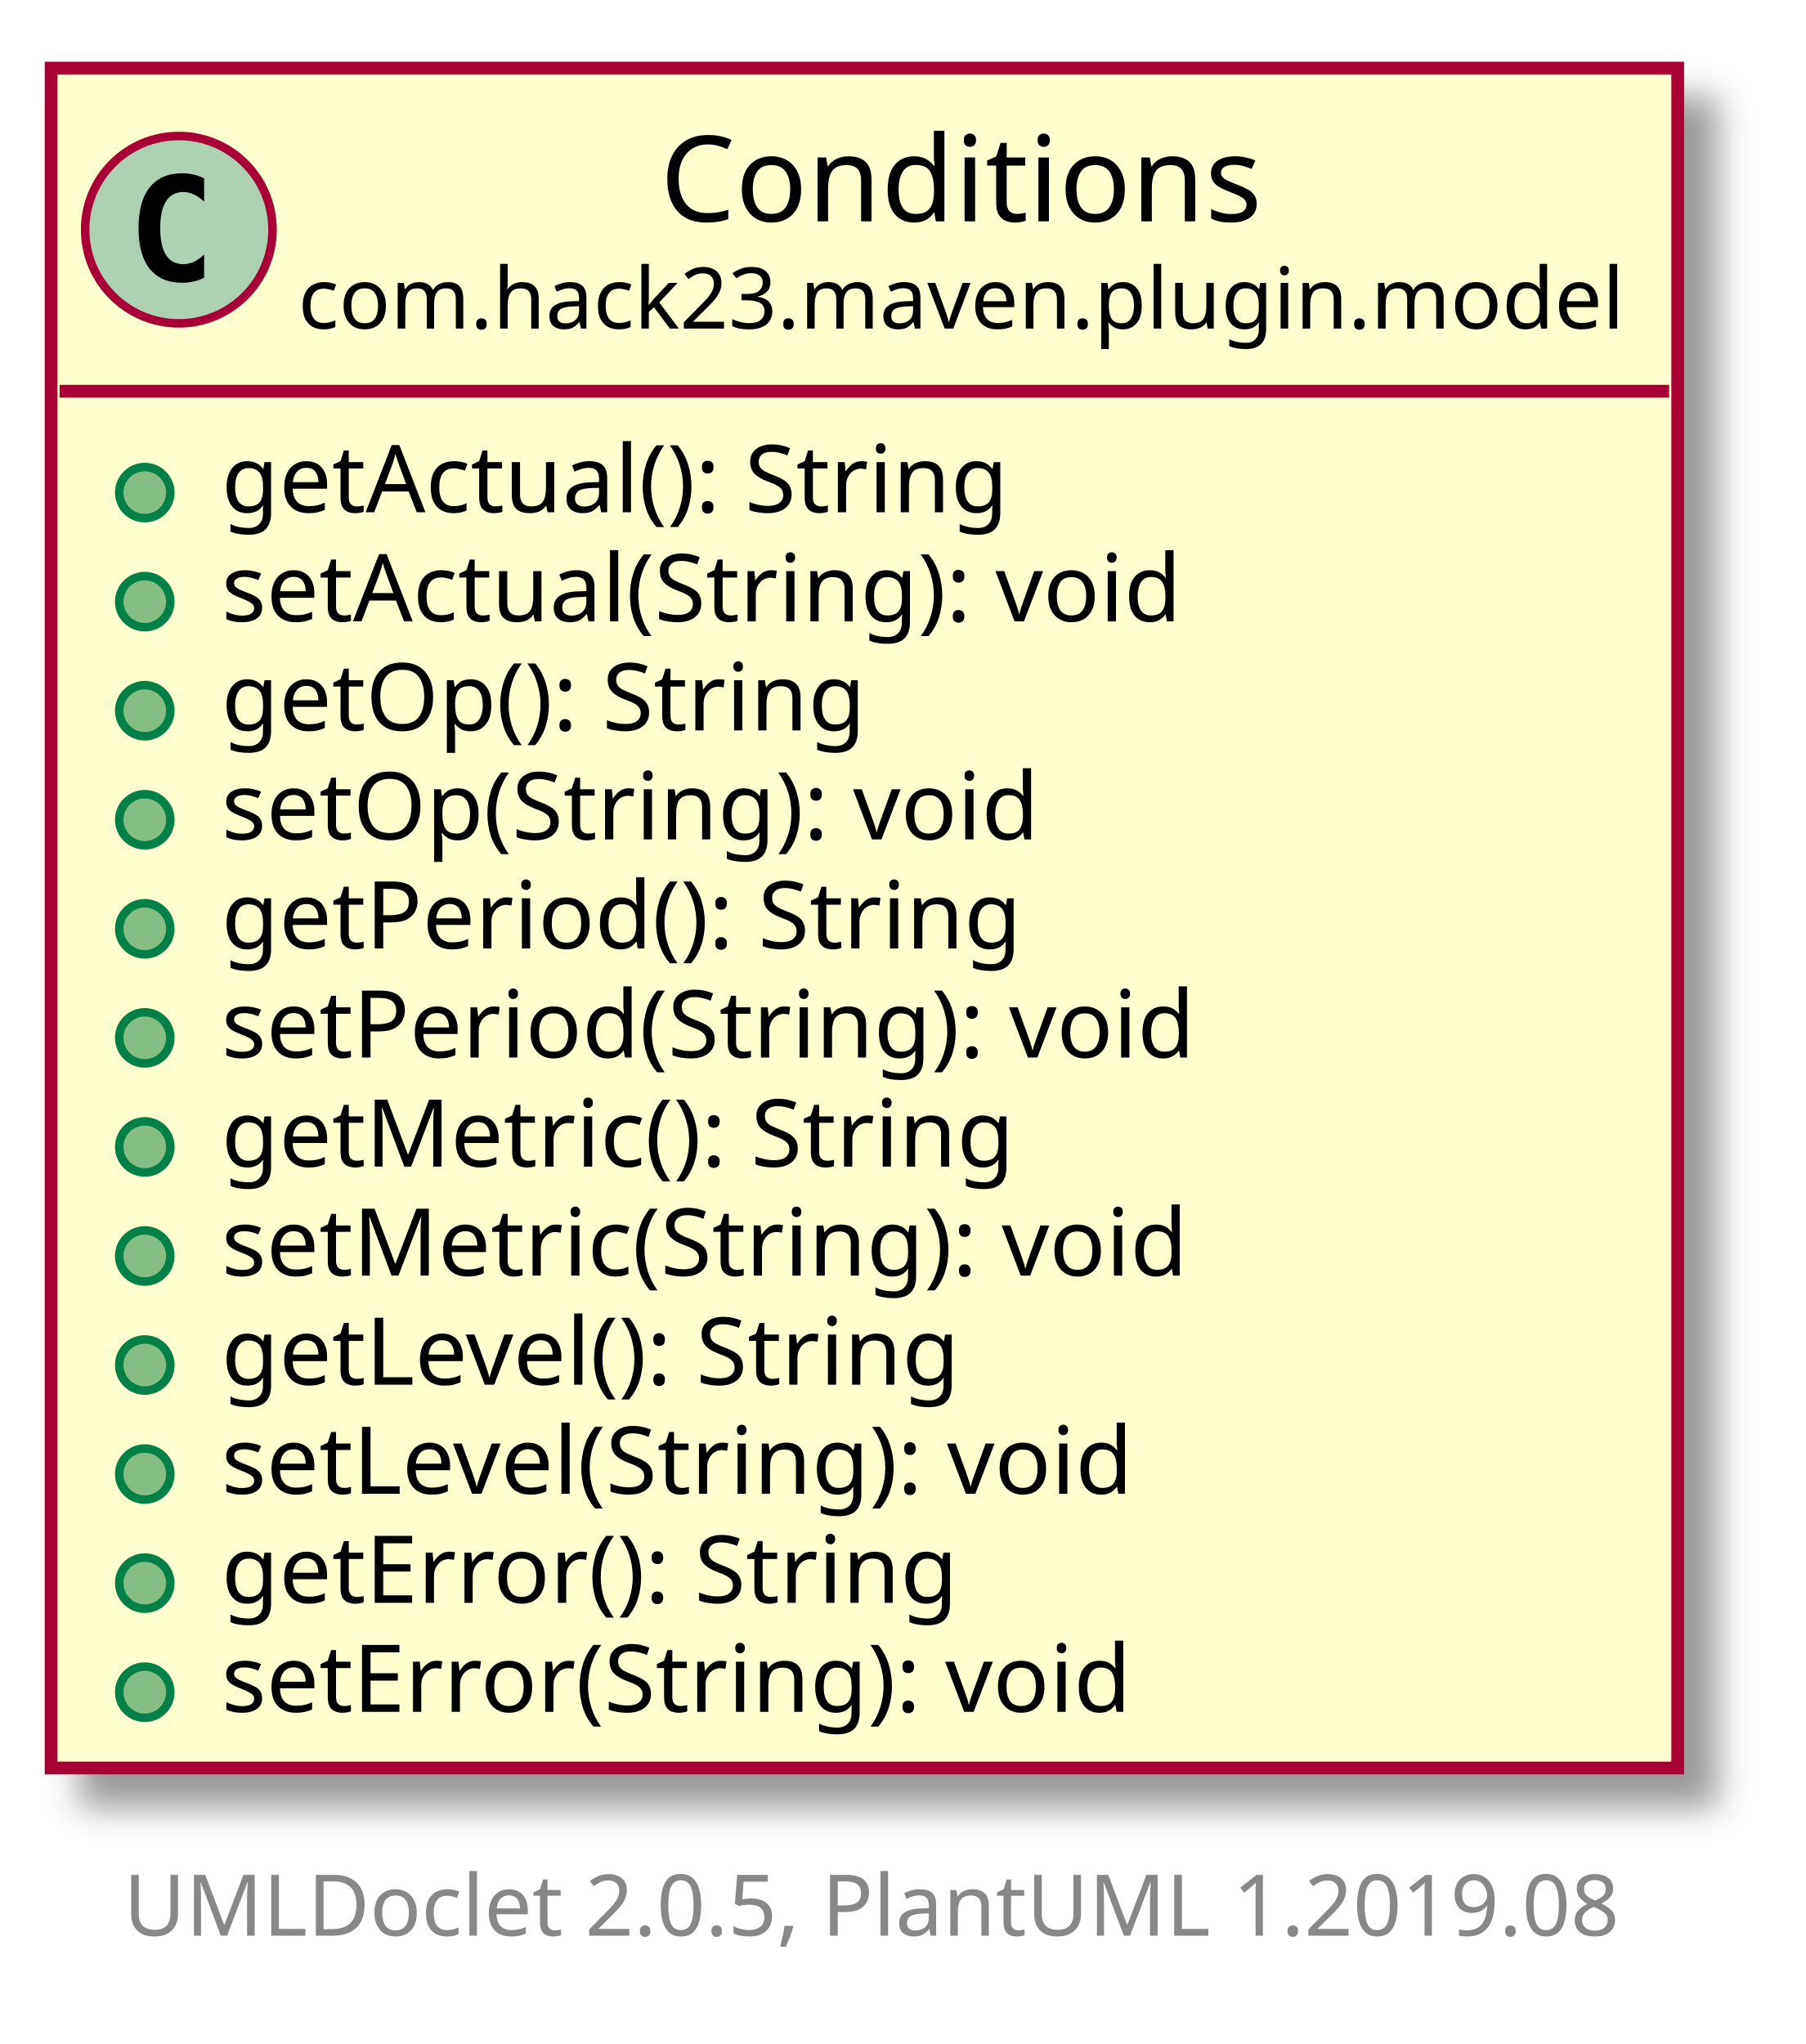
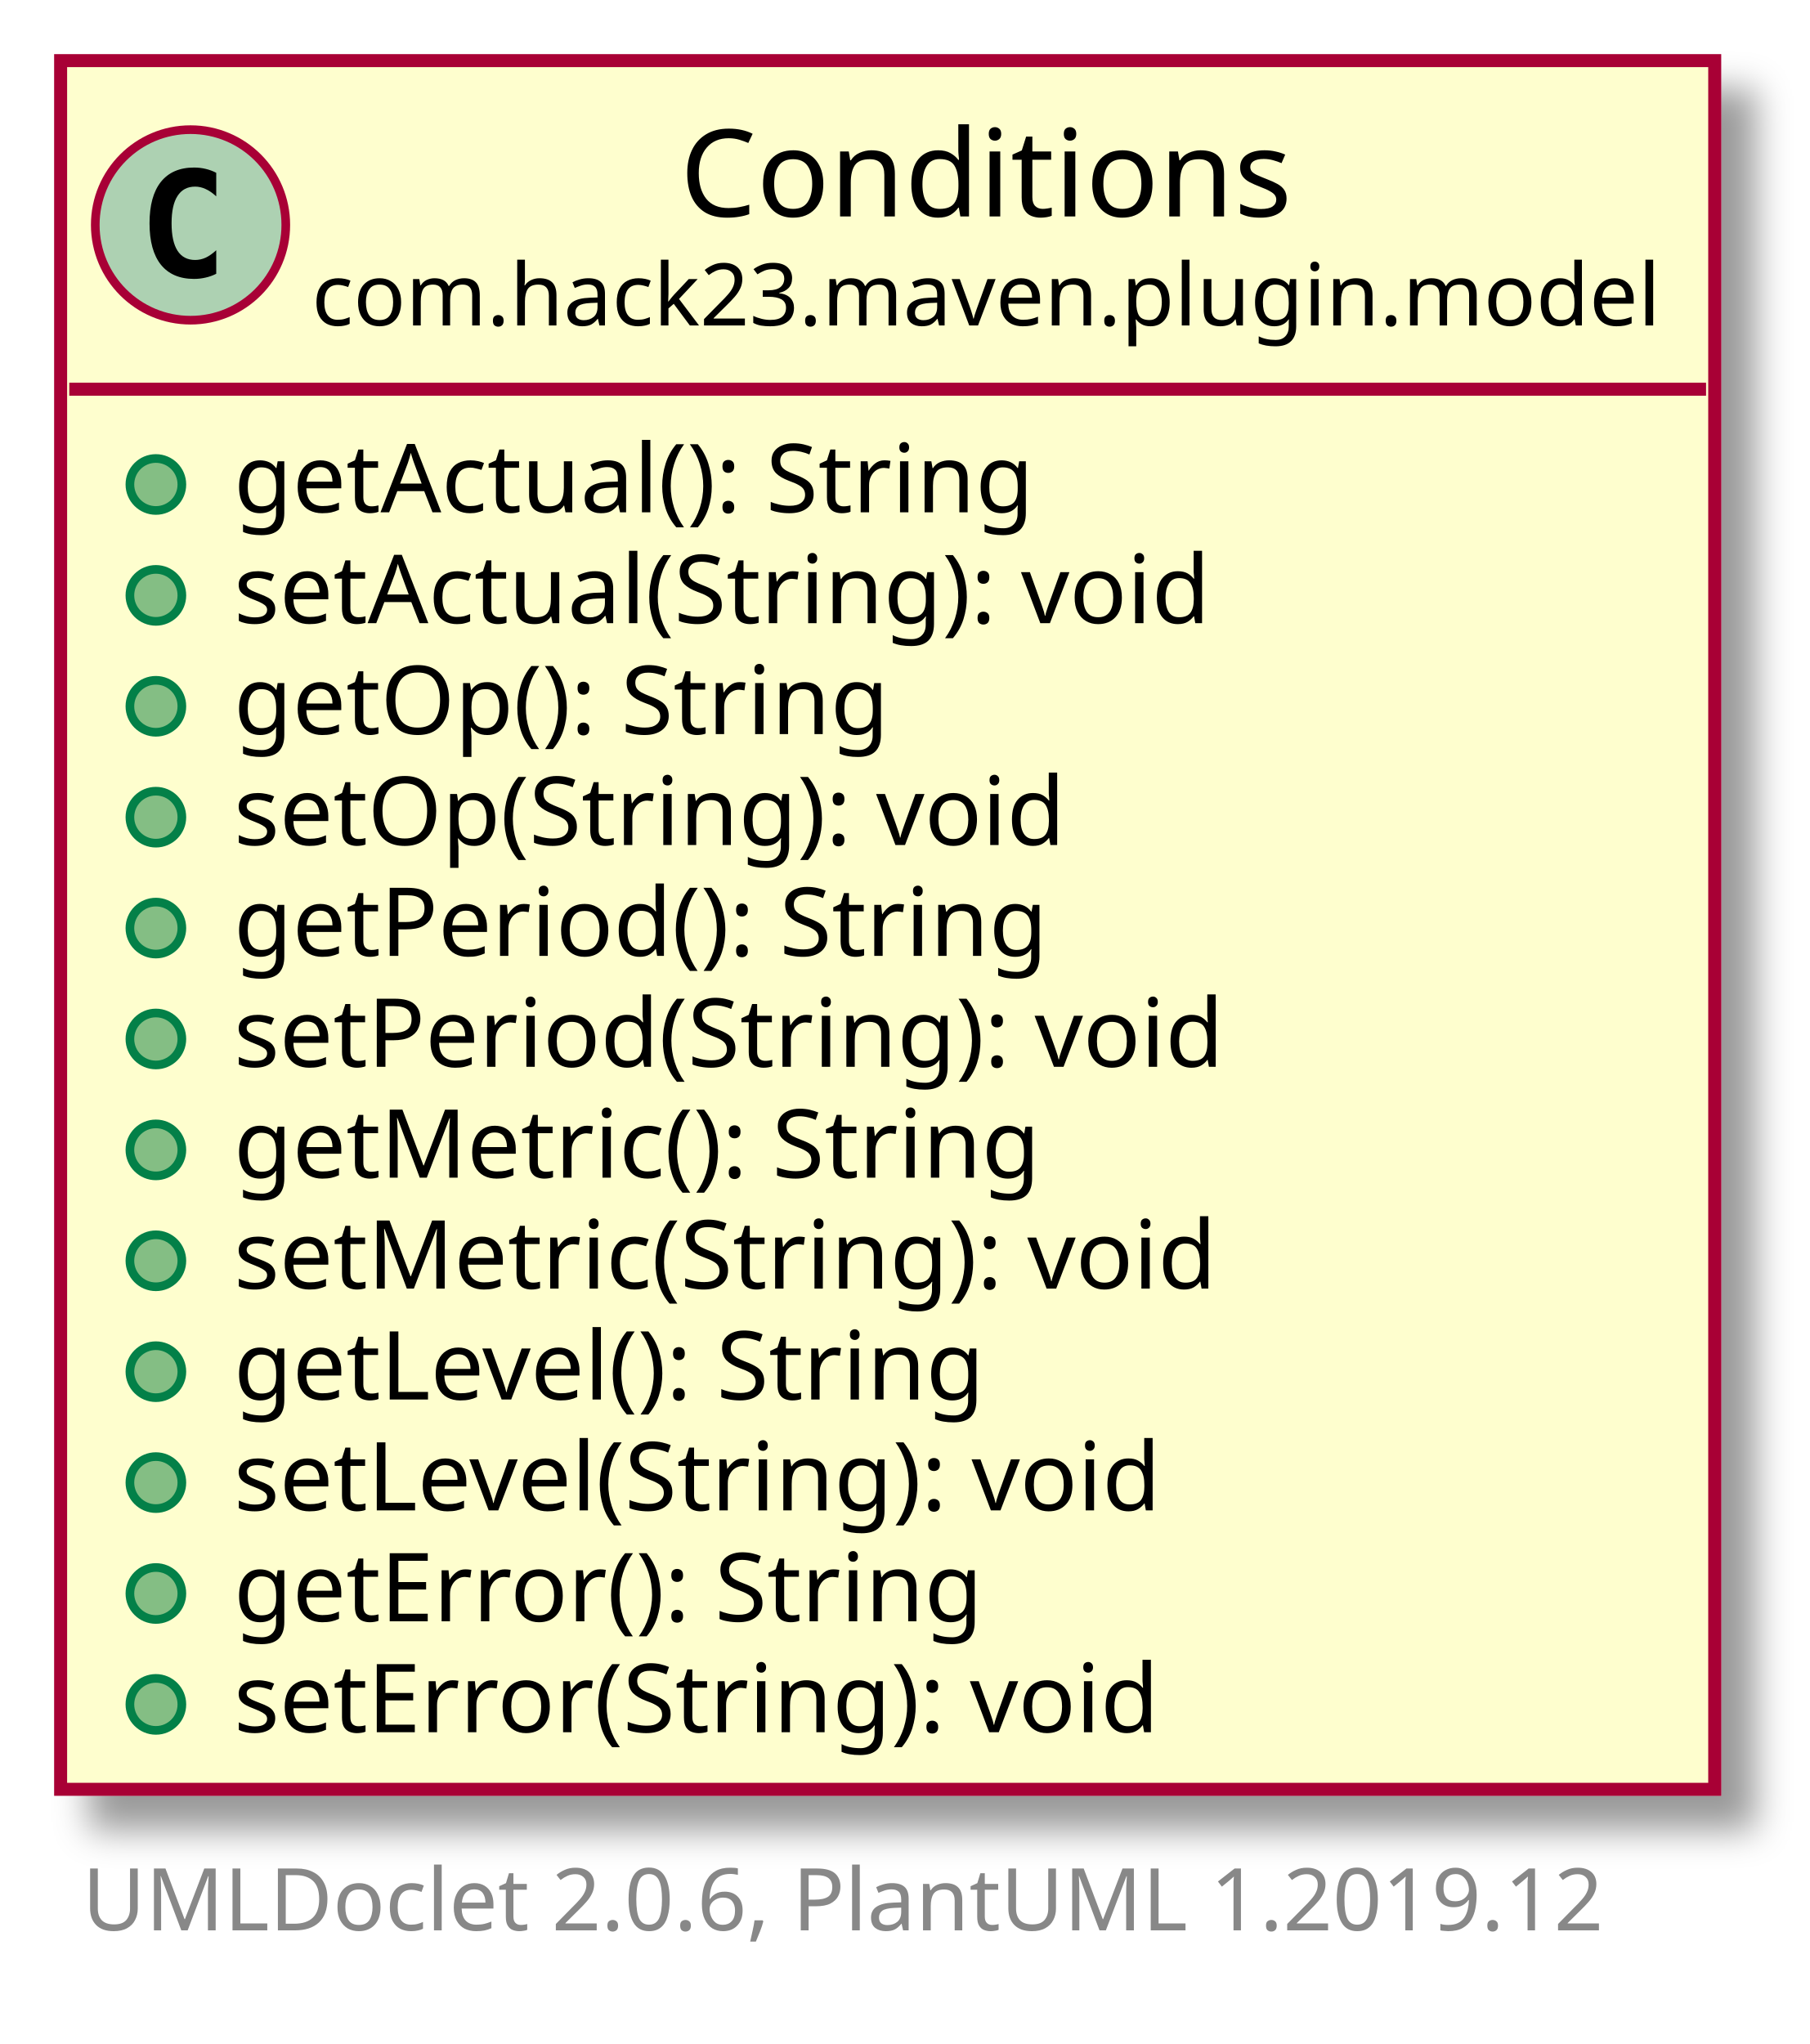
- <svg xmlns="http://www.w3.org/2000/svg" xmlns:xlink="http://www.w3.org/1999/xlink" contentScriptType="application/ecmascript" contentStyleType="text/css" height="240px" preserveAspectRatio="none" style="width:212px;height:240px;" version="1.1" viewBox="0 0 212 240" width="212px" zoomAndPan="magnify">
+ <svg xmlns="http://www.w3.org/2000/svg" xmlns:xlink="http://www.w3.org/1999/xlink" contentScriptType="application/ecmascript" contentStyleType="text/css" height="236px" preserveAspectRatio="none" style="width:209px;height:236px;" version="1.1" viewBox="0 0 209 236" width="209px" zoomAndPan="magnify">
  <defs>
-     <filter height="300%" id="fkel8nz7of4n4" width="300%" x="-1" y="-1">
+     <filter height="300%" id="f1euhu1u36bbx6" width="300%" x="-1" y="-1">
      <feGaussianBlur result="blurOut" stdDeviation="2.0" />
      <feColorMatrix in="blurOut" result="blurOut2" type="matrix" values="0 0 0 0 0 0 0 0 0 0 0 0 0 0 0 0 0 0 .4 0" />
      <feOffset dx="4.0" dy="4.0" in="blurOut2" result="blurOut3" />
      <feBlend in="SourceGraphic" in2="blurOut3" mode="normal" />
    </filter>
  </defs>
  <g>
-     <a href="Conditions.html" target="_top" xlink:actuate="onRequest" xlink:show="new" xlink:title="Conditions.html" xlink:type="simple">
-       <rect fill="#FEFECE" filter="url(#fkel8nz7of4n4)" height="199.594" id="com.hack23.maven.plugin.model.Conditions" style="stroke: #A80036; stroke-width: 1.5;" width="191" x="6" y="8" />
-       <ellipse cx="21" cy="26.969" fill="#ADD1B2" rx="11" ry="11" style="stroke: #A80036; stroke-width: 1.0;" />
-       <path d="M23.969,32.609 Q23.391,32.906 22.75,33.047 Q22.109,33.203 21.406,33.203 Q18.906,33.203 17.578,31.562 Q16.266,29.906 16.266,26.781 Q16.266,23.656 17.578,22 Q18.906,20.344 21.406,20.344 Q22.109,20.344 22.75,20.5 Q23.406,20.656 23.969,20.953 L23.969,23.672 Q23.344,23.094 22.75,22.828 Q22.156,22.547 21.531,22.547 Q20.188,22.547 19.5,23.625 Q18.812,24.688 18.812,26.781 Q18.812,28.875 19.5,29.953 Q20.188,31.016 21.531,31.016 Q22.156,31.016 22.75,30.75 Q23.344,30.469 23.969,29.891 L23.969,32.609 Z " />
-       <text fill="#000000" font-family="sans-serif" font-size="14" lengthAdjust="spacingAndGlyphs" textLength="74" x="77.5" y="25.995">Conditions</text>
-       <text fill="#000000" font-family="sans-serif" font-size="10" lengthAdjust="spacingAndGlyphs" textLength="159" x="35" y="38.579">com.hack23.maven.plugin.model</text>
-       <line style="stroke: #A80036; stroke-width: 1.5;" x1="7" x2="196" y1="45.938" y2="45.938" />
-       <ellipse cx="17" cy="57.84" fill="#84BE84" rx="3" ry="3" style="stroke: #038048; stroke-width: 1.0;" />
-       <text fill="#000000" font-family="sans-serif" font-size="11" lengthAdjust="spacingAndGlyphs" textLength="102" x="26" y="60.148">getActual(): String</text>
-       <ellipse cx="17" cy="70.644" fill="#84BE84" rx="3" ry="3" style="stroke: #038048; stroke-width: 1.0;" />
-       <text fill="#000000" font-family="sans-serif" font-size="11" lengthAdjust="spacingAndGlyphs" textLength="125" x="26" y="72.953">setActual(String): void</text>
-       <ellipse cx="17" cy="83.449" fill="#84BE84" rx="3" ry="3" style="stroke: #038048; stroke-width: 1.0;" />
-       <text fill="#000000" font-family="sans-serif" font-size="11" lengthAdjust="spacingAndGlyphs" textLength="84" x="26" y="85.757">getOp(): String</text>
-       <ellipse cx="17" cy="96.254" fill="#84BE84" rx="3" ry="3" style="stroke: #038048; stroke-width: 1.0;" />
-       <text fill="#000000" font-family="sans-serif" font-size="11" lengthAdjust="spacingAndGlyphs" textLength="107" x="26" y="98.562">setOp(String): void</text>
-       <ellipse cx="17" cy="109.059" fill="#84BE84" rx="3" ry="3" style="stroke: #038048; stroke-width: 1.0;" />
-       <text fill="#000000" font-family="sans-serif" font-size="11" lengthAdjust="spacingAndGlyphs" textLength="104" x="26" y="111.367">getPeriod(): String</text>
-       <ellipse cx="17" cy="121.863" fill="#84BE84" rx="3" ry="3" style="stroke: #038048; stroke-width: 1.0;" />
-       <text fill="#000000" font-family="sans-serif" font-size="11" lengthAdjust="spacingAndGlyphs" textLength="127" x="26" y="124.171">setPeriod(String): void</text>
-       <ellipse cx="17" cy="134.668" fill="#84BE84" rx="3" ry="3" style="stroke: #038048; stroke-width: 1.0;" />
-       <text fill="#000000" font-family="sans-serif" font-size="11" lengthAdjust="spacingAndGlyphs" textLength="102" x="26" y="136.976">getMetric(): String</text>
-       <ellipse cx="17" cy="147.473" fill="#84BE84" rx="3" ry="3" style="stroke: #038048; stroke-width: 1.0;" />
-       <text fill="#000000" font-family="sans-serif" font-size="11" lengthAdjust="spacingAndGlyphs" textLength="125" x="26" y="149.781">setMetric(String): void</text>
-       <ellipse cx="17" cy="160.277" fill="#84BE84" rx="3" ry="3" style="stroke: #038048; stroke-width: 1.0;" />
-       <text fill="#000000" font-family="sans-serif" font-size="11" lengthAdjust="spacingAndGlyphs" textLength="97" x="26" y="162.585">getLevel(): String</text>
-       <ellipse cx="17" cy="173.082" fill="#84BE84" rx="3" ry="3" style="stroke: #038048; stroke-width: 1.0;" />
-       <text fill="#000000" font-family="sans-serif" font-size="11" lengthAdjust="spacingAndGlyphs" textLength="120" x="26" y="175.39">setLevel(String): void</text>
-       <ellipse cx="17" cy="185.887" fill="#84BE84" rx="3" ry="3" style="stroke: #038048; stroke-width: 1.0;" />
-       <text fill="#000000" font-family="sans-serif" font-size="11" lengthAdjust="spacingAndGlyphs" textLength="97" x="26" y="188.195">getError(): String</text>
-       <ellipse cx="17" cy="198.691" fill="#84BE84" rx="3" ry="3" style="stroke: #038048; stroke-width: 1.0;" />
-       <text fill="#000000" font-family="sans-serif" font-size="11" lengthAdjust="spacingAndGlyphs" textLength="120" x="26" y="201">setError(String): void</text>
+     <a href="Conditions.html" target="_top" title="Conditions.html" xlink:actuate="onRequest" xlink:href="Conditions.html" xlink:show="new" xlink:title="Conditions.html" xlink:type="simple">
+       <rect fill="#FEFECE" filter="url(#f1euhu1u36bbx6)" height="199.594" id="com.hack23.maven.plugin.model.Conditions" style="stroke: #A80036; stroke-width: 1.5;" width="191" x="7" y="7" />
+       <ellipse cx="22" cy="25.969" fill="#ADD1B2" rx="11" ry="11" style="stroke: #A80036; stroke-width: 1.0;" />
+       <path d="M24.969,31.609 Q24.391,31.906 23.75,32.047 Q23.109,32.203 22.406,32.203 Q19.906,32.203 18.578,30.562 Q17.266,28.906 17.266,25.781 Q17.266,22.656 18.578,21 Q19.906,19.344 22.406,19.344 Q23.109,19.344 23.75,19.5 Q24.406,19.656 24.969,19.953 L24.969,22.672 Q24.344,22.094 23.75,21.828 Q23.156,21.547 22.531,21.547 Q21.188,21.547 20.5,22.625 Q19.812,23.688 19.812,25.781 Q19.812,27.875 20.5,28.953 Q21.188,30.016 22.531,30.016 Q23.156,30.016 23.75,29.75 Q24.344,29.469 24.969,28.891 L24.969,31.609 Z " />
+       <text fill="#000000" font-family="sans-serif" font-size="14" lengthAdjust="spacingAndGlyphs" textLength="74" x="78.5" y="24.995">Conditions</text>
+       <text fill="#000000" font-family="sans-serif" font-size="10" lengthAdjust="spacingAndGlyphs" textLength="159" x="36" y="37.579">com.hack23.maven.plugin.model</text>
+       <line style="stroke: #A80036; stroke-width: 1.5;" x1="8" x2="197" y1="44.938" y2="44.938" />
+       <ellipse cx="18" cy="55.938" fill="#84BE84" rx="3" ry="3" style="stroke: #038048; stroke-width: 1.0;" />
+       <text fill="#000000" font-family="sans-serif" font-size="11" lengthAdjust="spacingAndGlyphs" textLength="102" x="27" y="59.148">getActual(): String</text>
+       <ellipse cx="18" cy="68.742" fill="#84BE84" rx="3" ry="3" style="stroke: #038048; stroke-width: 1.0;" />
+       <text fill="#000000" font-family="sans-serif" font-size="11" lengthAdjust="spacingAndGlyphs" textLength="125" x="27" y="71.953">setActual(String): void</text>
+       <ellipse cx="18" cy="81.547" fill="#84BE84" rx="3" ry="3" style="stroke: #038048; stroke-width: 1.0;" />
+       <text fill="#000000" font-family="sans-serif" font-size="11" lengthAdjust="spacingAndGlyphs" textLength="84" x="27" y="84.757">getOp(): String</text>
+       <ellipse cx="18" cy="94.352" fill="#84BE84" rx="3" ry="3" style="stroke: #038048; stroke-width: 1.0;" />
+       <text fill="#000000" font-family="sans-serif" font-size="11" lengthAdjust="spacingAndGlyphs" textLength="107" x="27" y="97.562">setOp(String): void</text>
+       <ellipse cx="18" cy="107.156" fill="#84BE84" rx="3" ry="3" style="stroke: #038048; stroke-width: 1.0;" />
+       <text fill="#000000" font-family="sans-serif" font-size="11" lengthAdjust="spacingAndGlyphs" textLength="104" x="27" y="110.367">getPeriod(): String</text>
+       <ellipse cx="18" cy="119.961" fill="#84BE84" rx="3" ry="3" style="stroke: #038048; stroke-width: 1.0;" />
+       <text fill="#000000" font-family="sans-serif" font-size="11" lengthAdjust="spacingAndGlyphs" textLength="127" x="27" y="123.171">setPeriod(String): void</text>
+       <ellipse cx="18" cy="132.766" fill="#84BE84" rx="3" ry="3" style="stroke: #038048; stroke-width: 1.0;" />
+       <text fill="#000000" font-family="sans-serif" font-size="11" lengthAdjust="spacingAndGlyphs" textLength="102" x="27" y="135.976">getMetric(): String</text>
+       <ellipse cx="18" cy="145.57" fill="#84BE84" rx="3" ry="3" style="stroke: #038048; stroke-width: 1.0;" />
+       <text fill="#000000" font-family="sans-serif" font-size="11" lengthAdjust="spacingAndGlyphs" textLength="125" x="27" y="148.781">setMetric(String): void</text>
+       <ellipse cx="18" cy="158.375" fill="#84BE84" rx="3" ry="3" style="stroke: #038048; stroke-width: 1.0;" />
+       <text fill="#000000" font-family="sans-serif" font-size="11" lengthAdjust="spacingAndGlyphs" textLength="97" x="27" y="161.585">getLevel(): String</text>
+       <ellipse cx="18" cy="171.18" fill="#84BE84" rx="3" ry="3" style="stroke: #038048; stroke-width: 1.0;" />
+       <text fill="#000000" font-family="sans-serif" font-size="11" lengthAdjust="spacingAndGlyphs" textLength="120" x="27" y="174.39">setLevel(String): void</text>
+       <ellipse cx="18" cy="183.984" fill="#84BE84" rx="3" ry="3" style="stroke: #038048; stroke-width: 1.0;" />
+       <text fill="#000000" font-family="sans-serif" font-size="11" lengthAdjust="spacingAndGlyphs" textLength="97" x="27" y="187.195">getError(): String</text>
+       <ellipse cx="18" cy="196.789" fill="#84BE84" rx="3" ry="3" style="stroke: #038048; stroke-width: 1.0;" />
+       <text fill="#000000" font-family="sans-serif" font-size="11" lengthAdjust="spacingAndGlyphs" textLength="120" x="27" y="200">setError(String): void</text>
    </a>
-     <text fill="#888888" font-family="sans-serif" font-size="10" lengthAdjust="spacingAndGlyphs" textLength="186" x="14.5" y="227.282">UMLDoclet 2.0.5, PlantUML 1.2019.08</text>
+     <text fill="#888888" font-family="sans-serif" font-size="10" lengthAdjust="spacingAndGlyphs" textLength="186" x="9.5" y="222.876">UMLDoclet 2.0.6, PlantUML 1.2019.12</text>
  </g>
</svg>
